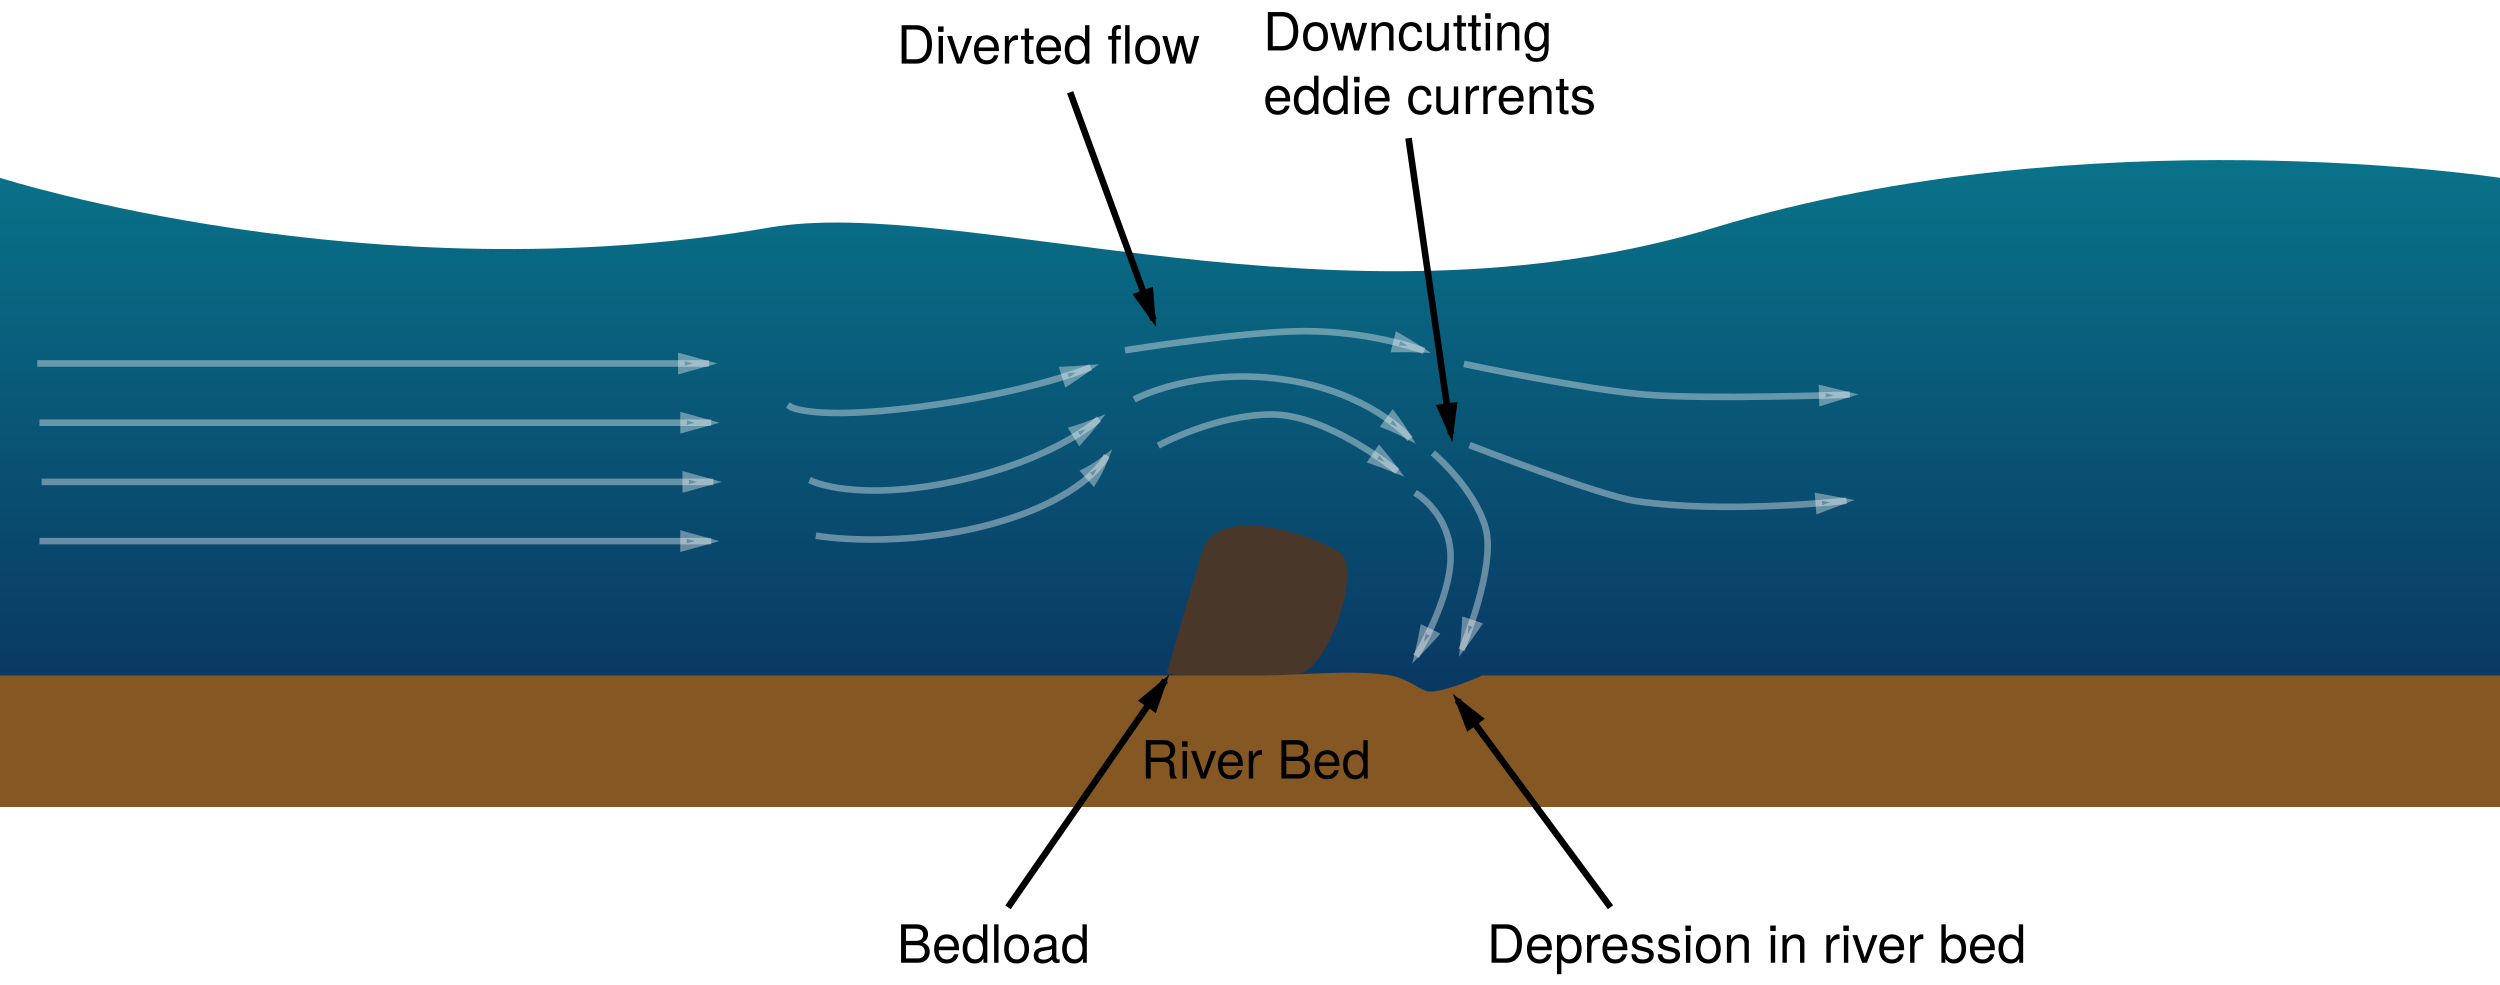
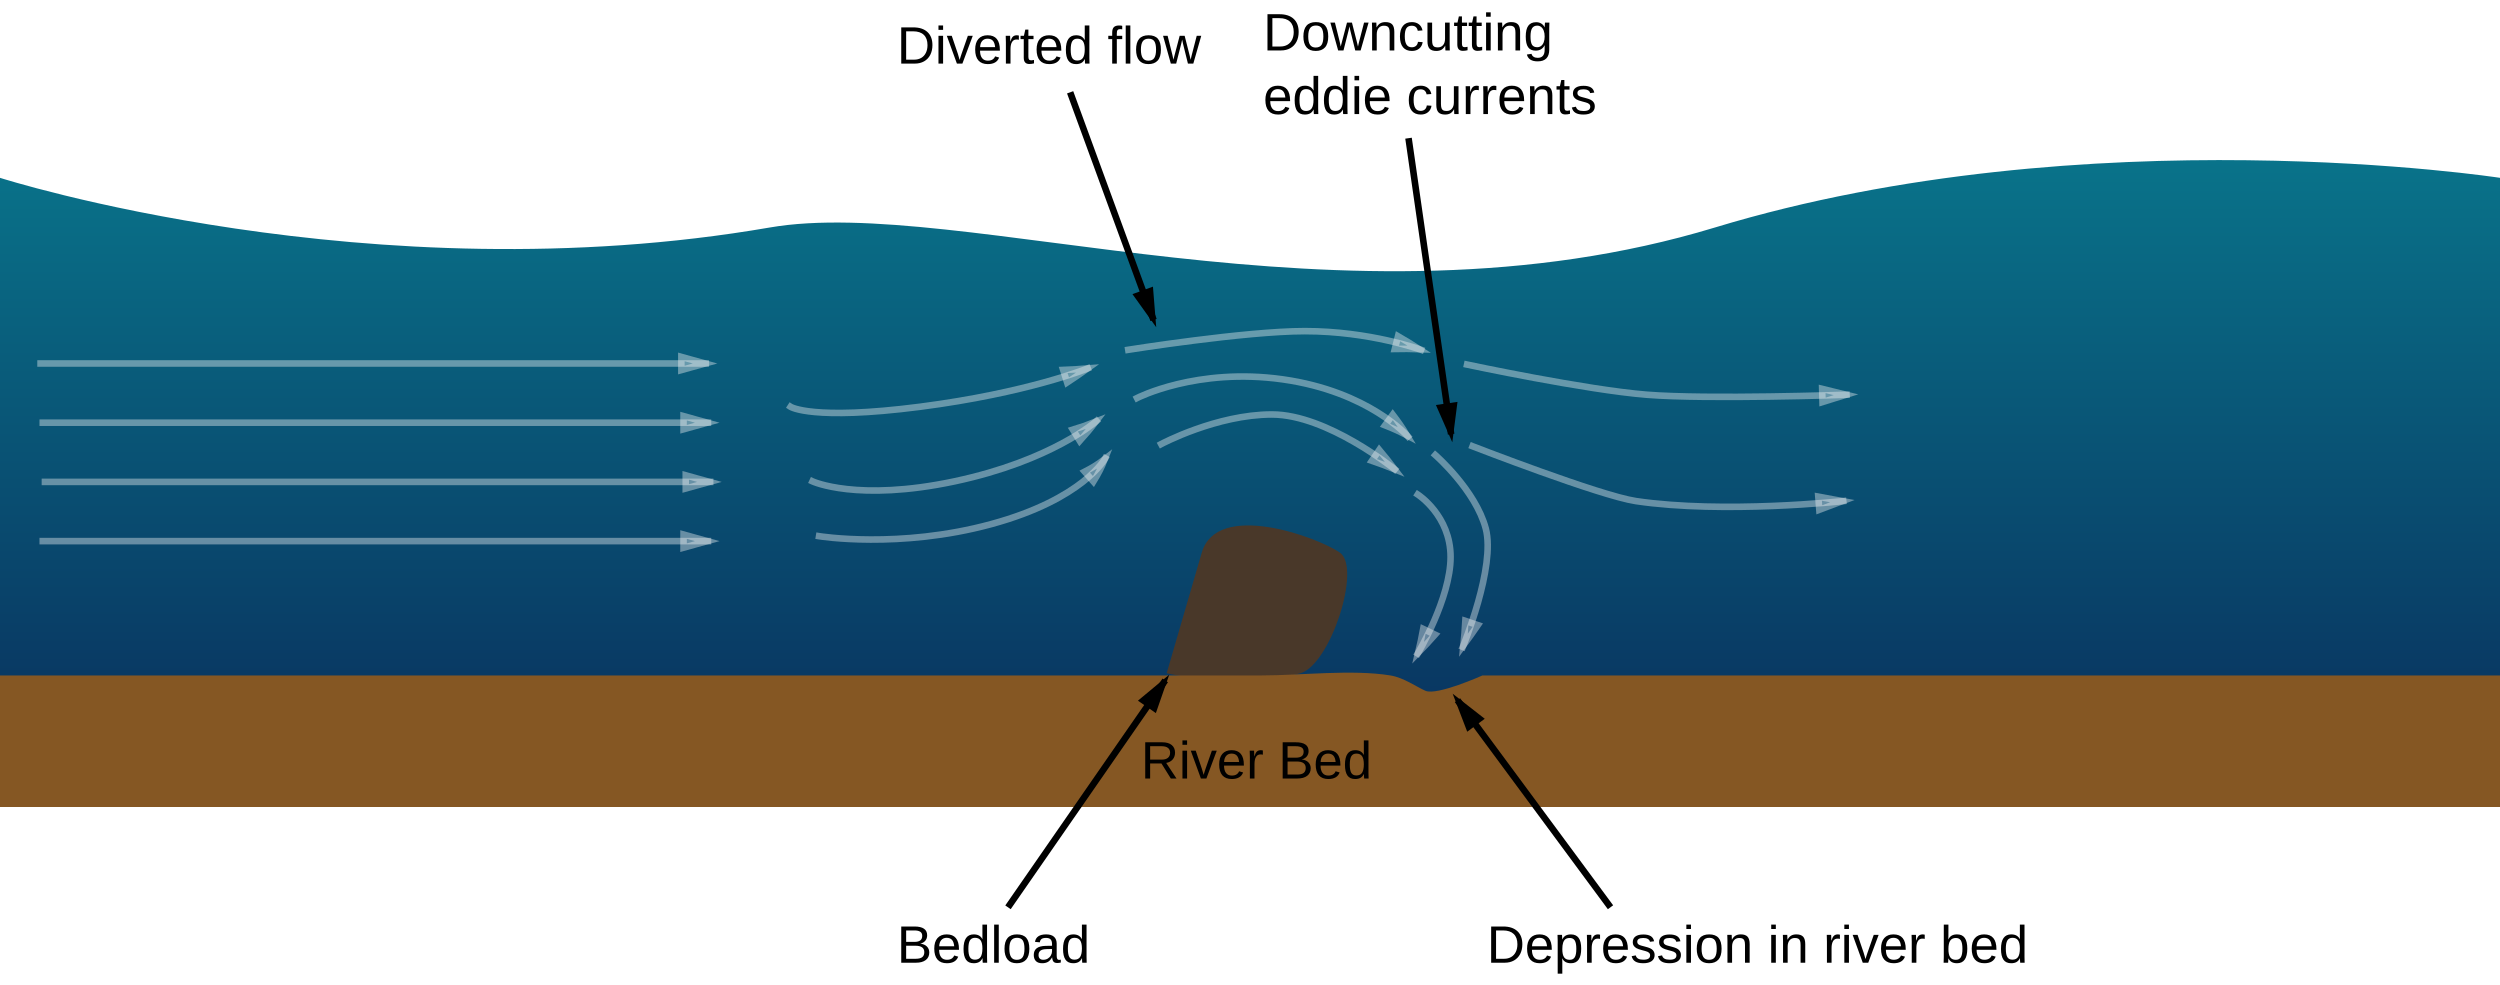
<svg xmlns="http://www.w3.org/2000/svg" width="1140px" height="449px" viewBox="0 0 1140 449" version="1.1">
  <description>Created with Sketch (http://www.bohemiancoding.com/sketch)</description>
+   <style>text{font-family:"Helvetica Neue","Arial",sans-serif;font-size:24px;font-weight:lighter;}</style>
  <defs>
    <linearGradient x1="50%" y1="0%" x2="50%" y2="100%" id="linearGradient-1">
      <stop stop-color="#09738A" offset="0%" />
      <stop stop-color="#092B5A" offset="100%" />
    </linearGradient>
  </defs>
  <g id="Page-1" stroke="none" stroke-width="1" fill="none" fill-rule="evenodd">
    <path d="M782 103.742C612 155.335 437.857 88.728 351 103.742 169 135.201 0 81.091 0 81.091L0 368 1140 368 1140 81.091C1140 81.091 952 52.149 782 103.742Z" id="Water" fill="url(#linearGradient-1)" />
    <path d="M532 307C532 307 541 276 548 252 555 228 601 245 611 252 621 259 606.566 303.124 593 307 565 315 532 307 532 307Z" id="Rock" fill="#493829" />
    <path d="M764 308L676 308C676 308 655.276 317.308 650 315 645.862 313.19 640.124 308.995 634 308 616.445 305.147 593.17 308 575.439 308L0 308 0 368 1140 368 1140 308 764 308Z" id="River-Bed" fill="#855723" />
    <g id="Flow-Lines" transform="translate(19, 165)" stroke="#F6F6F6" stroke-opacity="0.4" stroke-width="3" stroke-linecap="square">
      <path d="M-0.5 0.75L302.823 0.75" id="Line" />
      <path id="Line-decoration-1" d="M302.5 0.75C298.72-0.3 295.48-1.2 291.7-2.25 291.7-0.15 291.7 1.65 291.7 3.75 295.48 2.7 298.72 1.8 302.5 0.75 302.5 0.75 302.5 0.75 302.5 0.75Z" />
      <path d="M0.5 27.75L303.823 27.75" id="Line-copy" />
      <path id="Line-copy-decoration-1" d="M303.5 27.75C299.72 26.7 296.48 25.8 292.7 24.75 292.7 26.85 292.7 28.65 292.7 30.75 296.48 29.7 299.72 28.8 303.5 27.75 303.5 27.75 303.5 27.75 303.5 27.75Z" />
      <path d="M1.5 54.75L304.823 54.75" id="Line-copy-2" />
      <path id="Line-copy-2-decoration-1" d="M304.5 54.75C300.72 53.7 297.48 52.8 293.7 51.75 293.7 53.85 293.7 55.65 293.7 57.75 297.48 56.7 300.72 55.8 304.5 54.75 304.5 54.75 304.5 54.75 304.5 54.75Z" />
      <path d="M0.5 81.75L303.823 81.75" id="Line-copy-3" />
      <path id="Line-copy-3-decoration-1" d="M303.5 81.75C299.72 80.7 296.48 79.8 292.7 78.75 292.7 80.85 292.7 82.65 292.7 84.75 296.48 83.7 299.72 82.8 303.5 81.75 303.5 81.75 303.5 81.75 303.5 81.75Z" />
    </g>
    <g id="Labels" transform="translate(409, 0)">
-       <text id="River-Bed" font-family="Helvetica Neue" font-size="24" font-weight="lighter" fill="#000000">
+       <text id="River-Bed" fill="#000000">
        <tspan x="111.256" y="355">River Bed</tspan>
      </text>
-       <text id="Bedload" font-family="Helvetica Neue" font-size="24" font-weight="lighter" fill="#000000">
+       <text id="Bedload" fill="#000000">
        <tspan x="0" y="439">Bedload</tspan>
      </text>
      <path d="M51.5 412.5L121.5 311.5" id="Line" stroke="#000000" stroke-width="3" stroke-linecap="square" />
      <path id="Line-decoration-1" d="M120.995 312.228C117.979 314.737 115.394 316.887 112.377 319.396 114.103 320.592 115.583 321.617 117.309 322.814 118.599 319.109 119.705 315.933 120.995 312.228 120.995 312.228 120.995 312.228 120.995 312.228Z" stroke="#000000" stroke-width="3" stroke-linecap="square" />
-       <text id="Depression-in-river-" font-family="Helvetica Neue" font-size="24" font-weight="lighter" fill="#000000">
+       <text id="Depression-in-river-" fill="#000000">
        <tspan x="269" y="439">Depression in river bed</tspan>
      </text>
      <path d="M324.5 412.5L256.5 320.5" id="Line" stroke="#000000" stroke-width="3" stroke-linecap="square" />
      <path id="Line-decoration-1" d="M256.739 320.824C258.142 324.488 259.344 327.628 260.746 331.292 262.435 330.044 263.883 328.974 265.571 327.726 262.48 325.31 259.831 323.24 256.739 320.824 256.739 320.824 256.739 320.824 256.739 320.824Z" stroke="#000000" stroke-width="3" stroke-linecap="square" />
-       <text id="Diverted-flow" font-family="Helvetica Neue" font-size="24" font-weight="lighter" fill="#000000">
+       <text id="Diverted-flow" fill="#000000">
        <tspan x="0" y="29">Diverted flow</tspan>
      </text>
      <path d="M79.5 43.5L116.5 144.5" id="Line" stroke="#000000" stroke-width="3" stroke-linecap="square" />
      <path id="Line-decoration-1" d="M116.306 143.97C115.992 140.06 115.722 136.708 115.408 132.798 113.436 133.52 111.746 134.139 109.774 134.861 112.06 138.05 114.02 140.782 116.306 143.97 116.306 143.97 116.306 143.97 116.306 143.97Z" stroke="#000000" stroke-width="3" stroke-linecap="square" />
-       <text id="Downcutting-eddie-cu" font-family="Helvetica Neue" font-size="24" font-weight="lighter" fill="#000000">
+       <text id="Downcutting-eddie-cu" fill="#000000">
        <tspan x="167" y="23">Downcutting </tspan>
        <tspan x="167" y="52">eddie currents</tspan>
      </text>
      <path d="M233.5 64.5L252.5 196.5" id="Line" stroke="#000000" stroke-width="3" stroke-linecap="square" />
      <path id="Line-decoration-1" d="M252.449 196.143C252.949 192.252 253.379 188.917 253.879 185.026 251.801 185.325 250.019 185.582 247.941 185.881 249.518 189.473 250.871 192.551 252.449 196.143 252.449 196.143 252.449 196.143 252.449 196.143Z" stroke="#000000" stroke-width="3" stroke-linecap="square" />
    </g>
    <g id="Eddie-Currents" transform="translate(361, 151)" stroke-opacity="0.4" stroke-width="3" stroke-linecap="square">
      <path d="M12.5 93.5C12.5 93.5 48.969 99.434 91 88 133.031 76.566 143 58 143 58" id="Line" stroke="#F6F6F6" />
      <path id="Line-decoration-1" d="M142.807 58.328C139.754 60.676 136.982 62.371 133.638 64.086 135.028 65.661 136.219 67.01 137.608 68.585 139.762 65.107 141.357 62.033 142.807 58.328 142.807 58.328 142.807 58.328 142.807 58.328Z" stroke="#F6F6F6" />
      <path d="M168.5 51.5C168.5 51.5 193.75 38 219 38 244.25 38 275 63 275 63" id="Line" stroke="#F6F6F6" />
      <path id="Line-decoration-1" d="M274.994 62.995C272.622 59.85 270.5 57.197 267.946 54.15 266.769 55.889 265.761 57.38 264.584 59.12 268.242 60.377 271.37 61.536 274.994 62.995 274.994 62.995 274.994 62.995 274.994 62.995Z" stroke="#F6F6F6" />
      <path d="M285.5 74.5C285.5 74.5 300.467 84.09 300.467 102.986 300.467 121.881 285.5 147 285.5 147" id="Line" stroke="#F6F6F6" />
      <path id="Line-decoration-1" d="M285.689 146.677C288.444 143.877 290.757 141.388 293.4 138.401 291.505 137.495 289.881 136.719 287.986 135.814 287.28 139.621 286.593 142.885 285.689 146.677 285.689 146.677 285.689 146.677 285.689 146.677Z" stroke="#F6F6F6" />
      <path d="M9.5 68.5C9.5 68.5 29.796 77.94 74.25 68.5 118.704 59.06 139 41 139 41" id="Line" stroke="#F5F5F5" />
      <path id="Line-decoration-1" d="M138.645 41.303C135.034 42.75 131.913 43.815 128.23 44.924 129.33 46.713 130.273 48.246 131.373 50.035 134.074 47.062 136.262 44.454 138.645 41.303 138.645 41.303 138.645 41.303 138.645 41.303Z" stroke="#F5F5F5" />
      <path d="M157.5 30.5C157.5 30.5 184.718 16.434 224 22 263.282 27.566 281 48 281 48" id="Line" stroke="#F5F5F5" />
      <path id="Line-decoration-1" d="M280.549 47.511C278.525 44.121 276.573 41.295 274.102 38.089 272.869 39.788 271.812 41.245 270.578 42.945 274.129 44.335 277.13 45.691 280.549 47.511 280.549 47.511 280.549 47.511 280.549 47.511Z" stroke="#F5F5F5" />
      <path d="M293.5 56.5C293.5 56.5 311.848 72.505 316.5 90 321.152 107.495 306.034 144 306.034 144" id="Line" stroke="#F5F5F5" />
      <path id="Line-decoration-1" d="M306.34 143.244C308.687 140.072 310.648 137.321 312.892 134.054 310.902 133.384 309.197 132.809 307.207 132.138 306.975 136.012 306.72 139.337 306.34 143.244 306.34 143.244 306.34 143.244 306.34 143.244Z" stroke="#F5F5F5" />
      <path d="M-0.5 34.5C-0.5 34.5 9.308 40.846 58.447 34.5 107.585 28.154 135 17 135 17" id="Line" stroke="#F6F6F6" />
      <path id="Line-decoration-1" d="M134.92 17.032C131.028 17.355 127.694 17.545 123.812 17.697 124.442 19.7 124.981 21.418 125.611 23.421 128.926 21.246 131.727 19.335 134.92 17.032 134.92 17.032 134.92 17.032 134.92 17.032Z" stroke="#F6F6F6" />
      <path d="M153.5 8.5C153.5 8.5 206.835 0 234 0 263.835 0 287 8.5 287 8.5" id="Line" stroke="#F6F6F6" />
      <path id="Line-decoration-1" d="M286.132 8.197C282.836 6.052 279.933 4.285 276.497 2.303 275.99 4.34 275.555 6.087 275.048 8.125 278.902 8.047 282.235 8.064 286.132 8.197 286.132 8.197 286.132 8.197 286.132 8.197Z" stroke="#F6F6F6" />
      <path d="M308 15.25C308 15.25 362.131 26.785 390 29 417.869 31.215 481 29 481 29" id="Line" stroke="#F6F6F6" />
      <path id="Line-decoration-1" d="M480.77 29.008C476.97 28.08 473.699 27.277 469.902 26.332 469.959 28.431 470.007 30.231 470.064 32.33 473.812 31.175 477.034 30.179 480.77 29.008 480.77 29.008 480.77 29.008 480.77 29.008Z" stroke="#F6F6F6" />
      <path d="M310.5 52.5C310.5 52.5 368.648 75.081 385 77.5 424.982 83.414 479.5 77.5 479.5 77.5" id="Line" stroke="#F5F5F5" />
      <path id="Line-decoration-1" d="M479.133 77.539C475.284 76.856 471.99 76.241 468.145 75.497 468.305 77.59 468.443 79.385 468.604 81.479 472.317 80.127 475.474 78.947 479.133 77.539 479.133 77.539 479.133 77.539 479.133 77.539Z" stroke="#F5F5F5" />
    </g>
  </g>
</svg>
